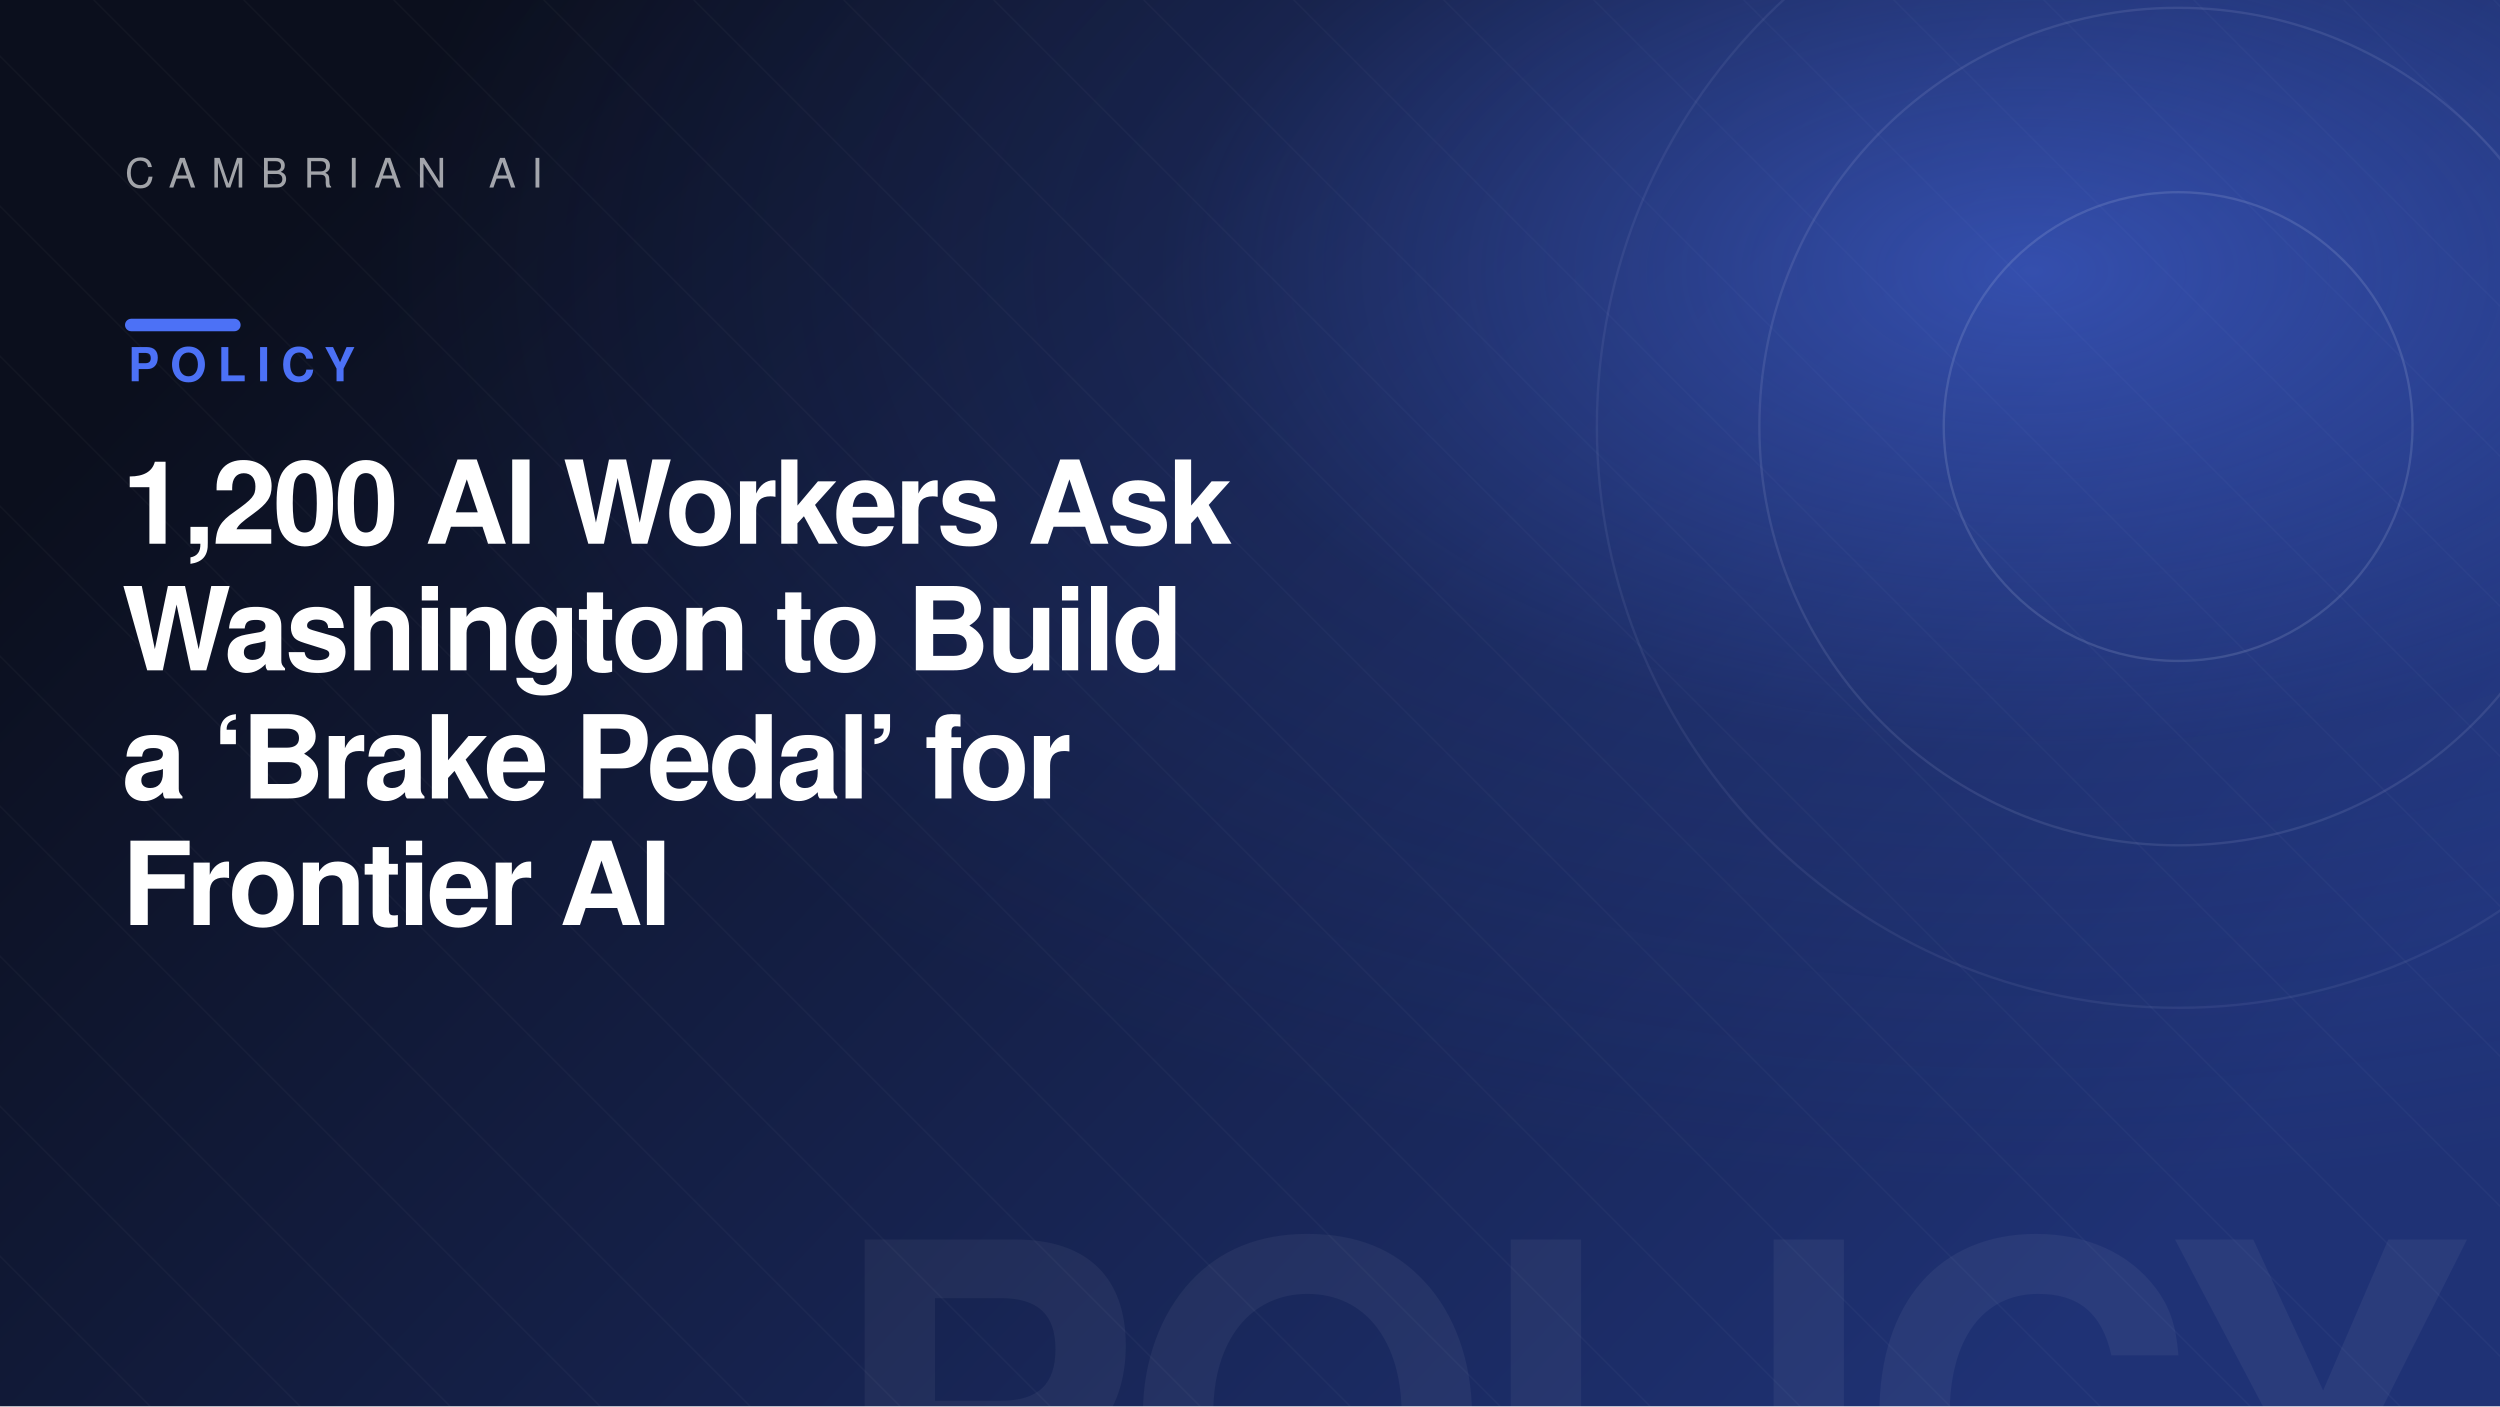
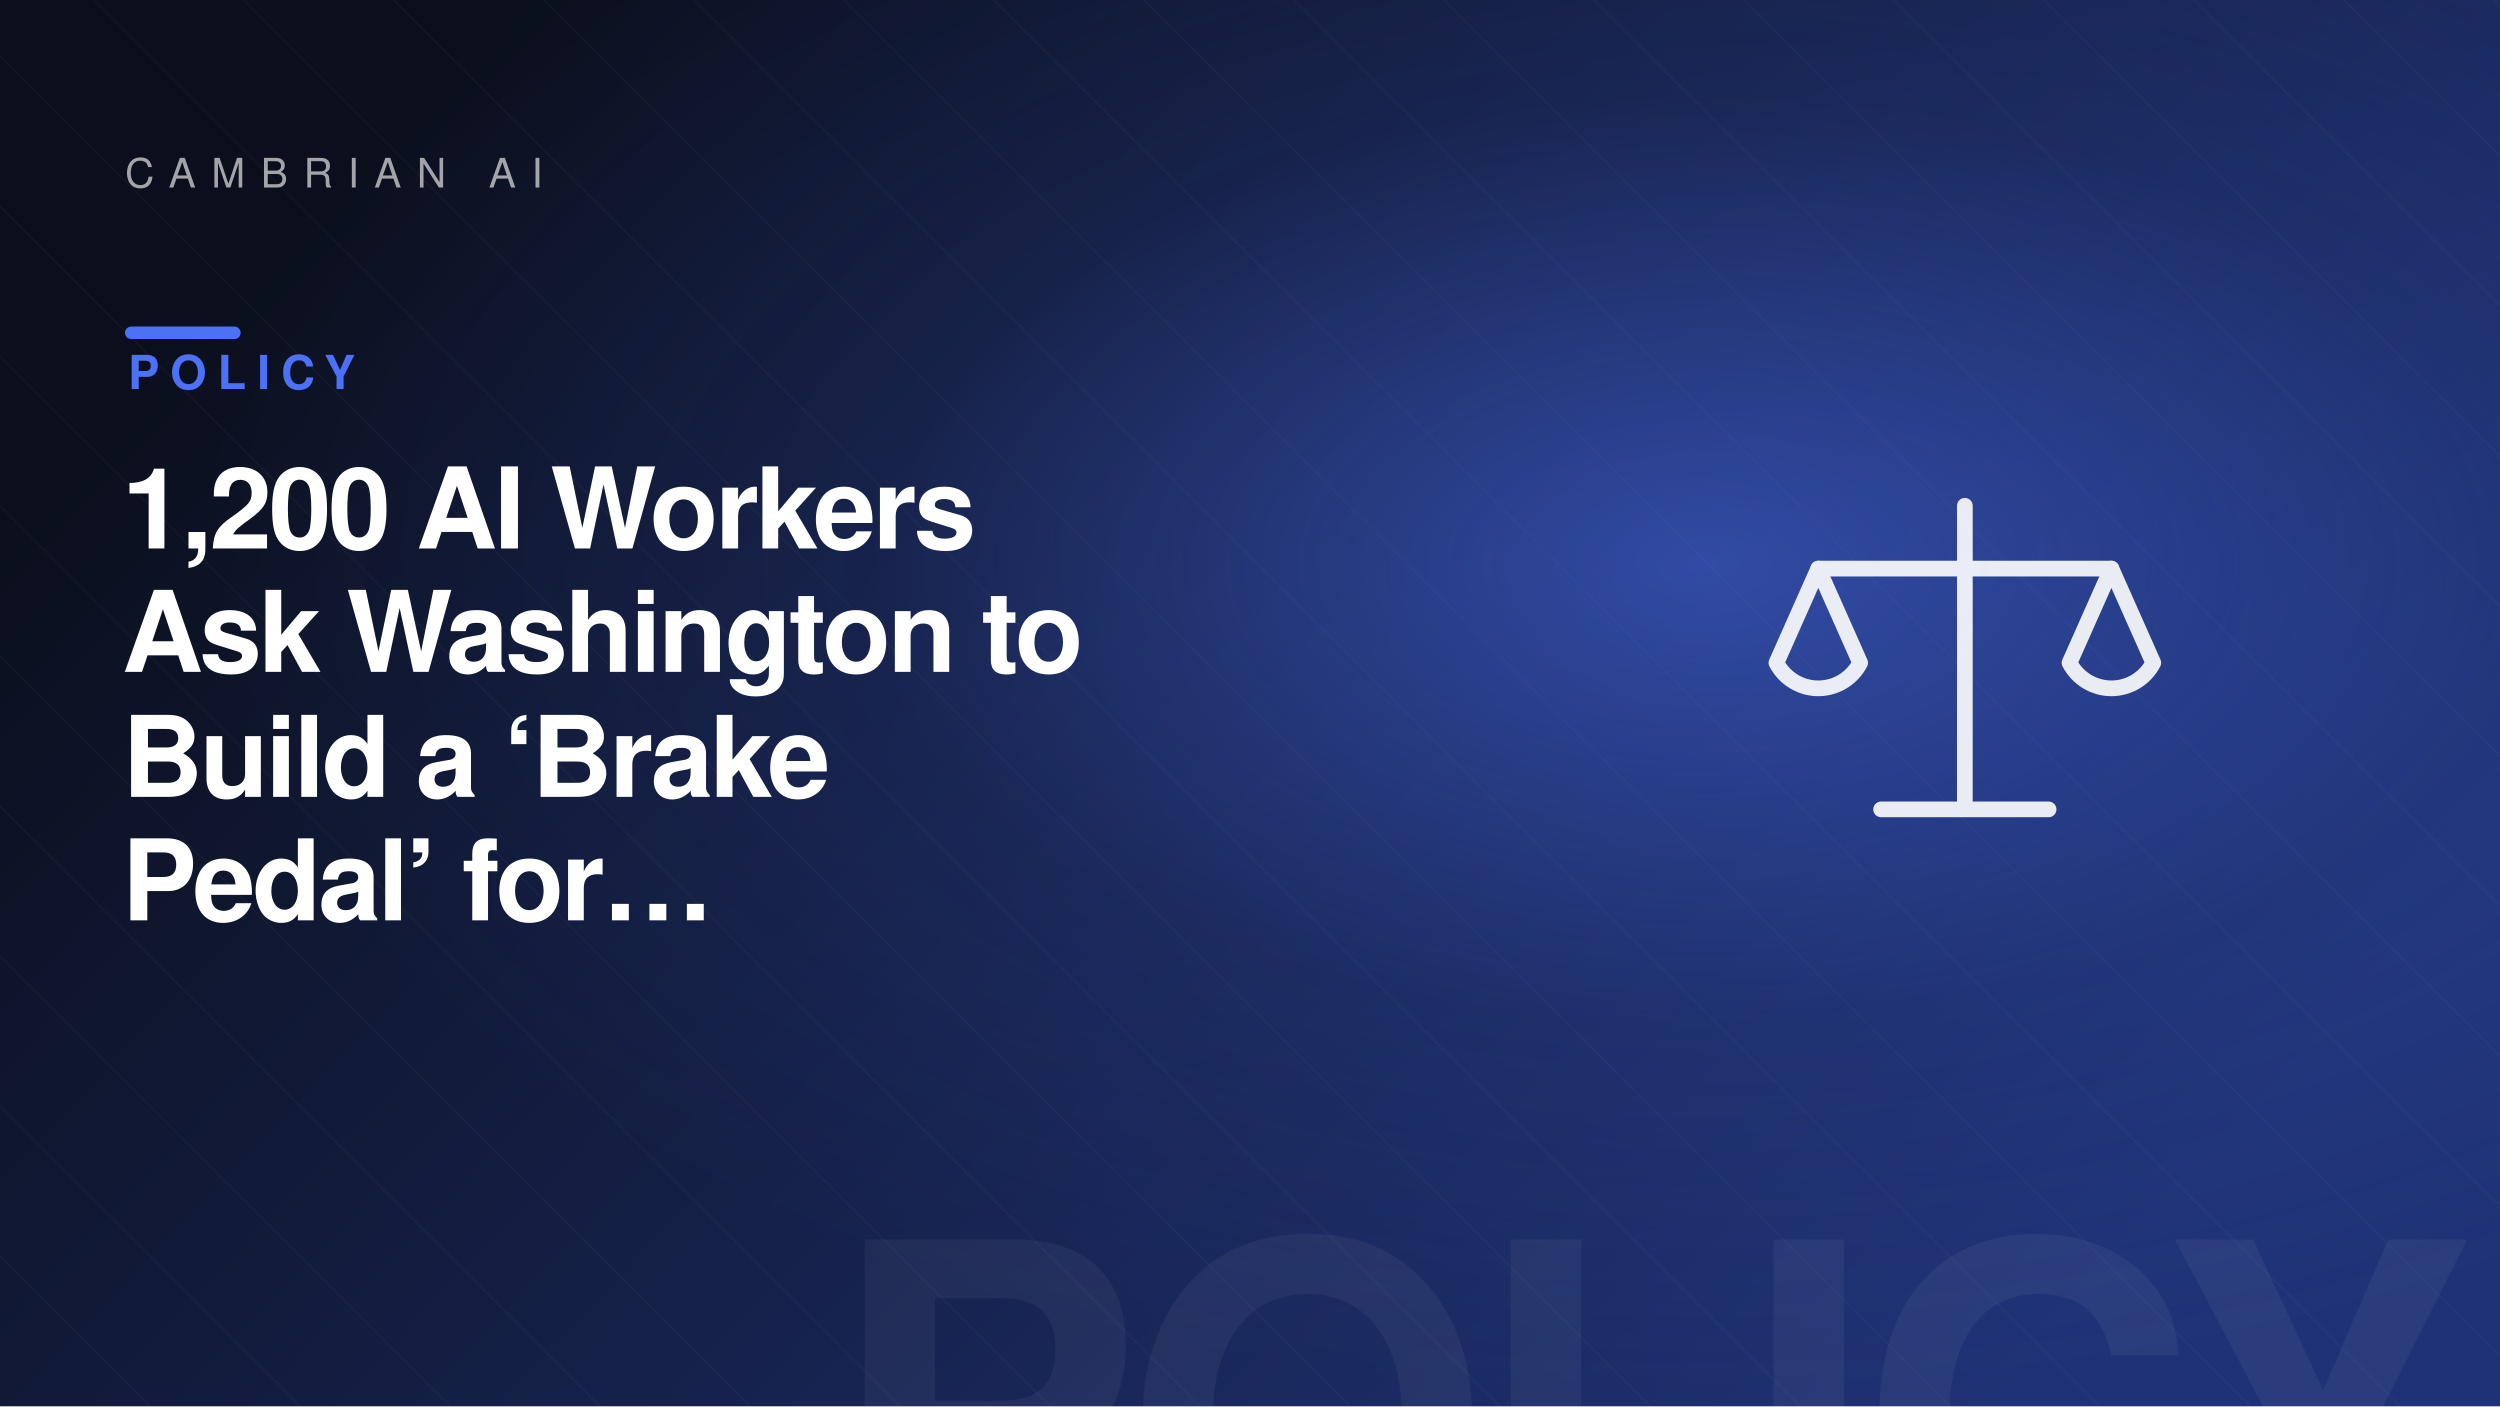
<svg xmlns="http://www.w3.org/2000/svg" width="1600" height="900" viewBox="0 0 1600 900" role="img" aria-label="1,200 AI Workers Ask Washington to Build a ‘Brake Pedal’ for Frontier AI">
  <defs>
    <linearGradient id="bg" gradientTransform="rotate(28 0.5 0.5)">
      <stop offset="0" stop-color="hsl(227, 44%, 8%)" />
      <stop offset="1" stop-color="hsl(227, 58%, 29%)" />
    </linearGradient>
-     <radialGradient id="glow" cx="81%" cy="19%" r="66%">
-       <stop offset="0" stop-color="hsl(227, 90%, 63%)" stop-opacity="0.55" />
-       <stop offset="52%" stop-color="hsl(227, 90%, 63%)" stop-opacity="0.12" />
+     <radialGradient id="glow" cx="68%" cy="40%" r="60%">
+       <stop offset="0" stop-color="hsl(227, 90%, 63%)" stop-opacity="0.5" />
+       <stop offset="55%" stop-color="hsl(227, 90%, 63%)" stop-opacity="0.1" />
      <stop offset="100%" stop-color="hsl(227, 90%, 63%)" stop-opacity="0" />
    </radialGradient>
  </defs>
  <rect width="1600" height="900" fill="url(#bg)" />
  <g>
    <line x1="-900" y1="0" x2="0" y2="900" stroke="#ffffff" stroke-width="1" opacity="0.028" />
    <line x1="-804" y1="0" x2="96" y2="900" stroke="#ffffff" stroke-width="1" opacity="0.028" />
    <line x1="-708" y1="0" x2="192" y2="900" stroke="#ffffff" stroke-width="1" opacity="0.028" />
    <line x1="-612" y1="0" x2="288" y2="900" stroke="#ffffff" stroke-width="1" opacity="0.028" />
    <line x1="-516" y1="0" x2="384" y2="900" stroke="#ffffff" stroke-width="1" opacity="0.028" />
    <line x1="-420" y1="0" x2="480" y2="900" stroke="#ffffff" stroke-width="1" opacity="0.028" />
    <line x1="-324" y1="0" x2="576" y2="900" stroke="#ffffff" stroke-width="1" opacity="0.028" />
    <line x1="-228" y1="0" x2="672" y2="900" stroke="#ffffff" stroke-width="1" opacity="0.028" />
    <line x1="-132" y1="0" x2="768" y2="900" stroke="#ffffff" stroke-width="1" opacity="0.028" />
    <line x1="-36" y1="0" x2="864" y2="900" stroke="#ffffff" stroke-width="1" opacity="0.028" />
    <line x1="60" y1="0" x2="960" y2="900" stroke="#ffffff" stroke-width="1" opacity="0.028" />
    <line x1="156" y1="0" x2="1056" y2="900" stroke="#ffffff" stroke-width="1" opacity="0.028" />
    <line x1="252" y1="0" x2="1152" y2="900" stroke="#ffffff" stroke-width="1" opacity="0.028" />
    <line x1="348" y1="0" x2="1248" y2="900" stroke="#ffffff" stroke-width="1" opacity="0.028" />
    <line x1="444" y1="0" x2="1344" y2="900" stroke="#ffffff" stroke-width="1" opacity="0.028" />
    <line x1="540" y1="0" x2="1440" y2="900" stroke="#ffffff" stroke-width="1" opacity="0.028" />
    <line x1="636" y1="0" x2="1536" y2="900" stroke="#ffffff" stroke-width="1" opacity="0.028" />
    <line x1="732" y1="0" x2="1632" y2="900" stroke="#ffffff" stroke-width="1" opacity="0.028" />
    <line x1="828" y1="0" x2="1728" y2="900" stroke="#ffffff" stroke-width="1" opacity="0.028" />
    <line x1="924" y1="0" x2="1824" y2="900" stroke="#ffffff" stroke-width="1" opacity="0.028" />
    <line x1="1020" y1="0" x2="1920" y2="900" stroke="#ffffff" stroke-width="1" opacity="0.028" />
    <line x1="1116" y1="0" x2="2016" y2="900" stroke="#ffffff" stroke-width="1" opacity="0.028" />
    <line x1="1212" y1="0" x2="2112" y2="900" stroke="#ffffff" stroke-width="1" opacity="0.028" />
    <line x1="1308" y1="0" x2="2208" y2="900" stroke="#ffffff" stroke-width="1" opacity="0.028" />
    <line x1="1404" y1="0" x2="2304" y2="900" stroke="#ffffff" stroke-width="1" opacity="0.028" />
    <line x1="1500" y1="0" x2="2400" y2="900" stroke="#ffffff" stroke-width="1" opacity="0.028" />
    <line x1="1596" y1="0" x2="2496" y2="900" stroke="#ffffff" stroke-width="1" opacity="0.028" />
  </g>
  <text x="1584" y="1012" text-anchor="end" font-family="Helvetica, Arial, sans-serif" font-size="300" font-weight="800" letter-spacing="-10" fill="#ffffff" opacity="0.05">POLICY</text>
  <rect width="1600" height="900" fill="url(#glow)" />
-   <g>
-     <circle cx="1394" cy="273" r="150" fill="none" stroke="hsl(227, 55%, 86%)" stroke-width="1.5" opacity="0.16" />
-     <circle cx="1394" cy="273" r="268" fill="none" stroke="hsl(227, 55%, 86%)" stroke-width="1.5" opacity="0.12" />
-     <circle cx="1394" cy="273" r="372" fill="none" stroke="hsl(227, 55%, 86%)" stroke-width="1.5" opacity="0.08" />
+   <g transform="translate(1090 250) scale(3.35)" fill="none" stroke="#ffffff" stroke-width="3" stroke-linecap="round" stroke-linejoin="round" opacity="0.9">
+     <path d="M50 22V80M34 80H66M22 34H78M50 22V34" />
+     <path d="M22 34 14 52 a9 9 0 0 0 16 0Z" />
+     <path d="M78 34 70 52 a9 9 0 0 0 16 0Z" />
  </g>
  <text x="80" y="120" font-family="Helvetica, Arial, sans-serif" font-size="26" letter-spacing="10" fill="#ffffff" opacity="0.62">CAMBRIAN AI</text>
-   <rect x="80" y="204" width="74" height="8" rx="4" fill="hsl(227, 90%, 63%)" />
-   <text x="82" y="244" font-family="Helvetica, Arial, sans-serif" font-size="30" font-weight="700" letter-spacing="7" fill="hsl(227, 90%, 63%)">POLICY</text>
-   <text x="78" y="348" font-family="Helvetica, Arial, sans-serif" font-size="74" font-weight="700" letter-spacing="-2" fill="#ffffff">1,200 AI Workers Ask</text>
-   <text x="78" y="429" font-family="Helvetica, Arial, sans-serif" font-size="74" font-weight="700" letter-spacing="-2" fill="#ffffff">Washington to Build</text>
-   <text x="78" y="511" font-family="Helvetica, Arial, sans-serif" font-size="74" font-weight="700" letter-spacing="-2" fill="#ffffff">a ‘Brake Pedal’ for</text>
-   <text x="78" y="592" font-family="Helvetica, Arial, sans-serif" font-size="74" font-weight="700" letter-spacing="-2" fill="#ffffff">Frontier AI</text>
+   <rect x="80" y="209" width="74" height="8" rx="4" fill="hsl(227, 90%, 63%)" />
+   <text x="82" y="249" font-family="Helvetica, Arial, sans-serif" font-size="30" font-weight="700" letter-spacing="7" fill="hsl(227, 90%, 63%)">POLICY</text>
+   <text x="78" y="351" font-family="Helvetica, Arial, sans-serif" font-size="72" font-weight="700" letter-spacing="-2" fill="#ffffff">1,200 AI Workers</text>
+   <text x="78" y="430" font-family="Helvetica, Arial, sans-serif" font-size="72" font-weight="700" letter-spacing="-2" fill="#ffffff">Ask Washington to</text>
+   <text x="78" y="510" font-family="Helvetica, Arial, sans-serif" font-size="72" font-weight="700" letter-spacing="-2" fill="#ffffff">Build a ‘Brake</text>
+   <text x="78" y="589" font-family="Helvetica, Arial, sans-serif" font-size="72" font-weight="700" letter-spacing="-2" fill="#ffffff">Pedal’ for…</text>
</svg>
